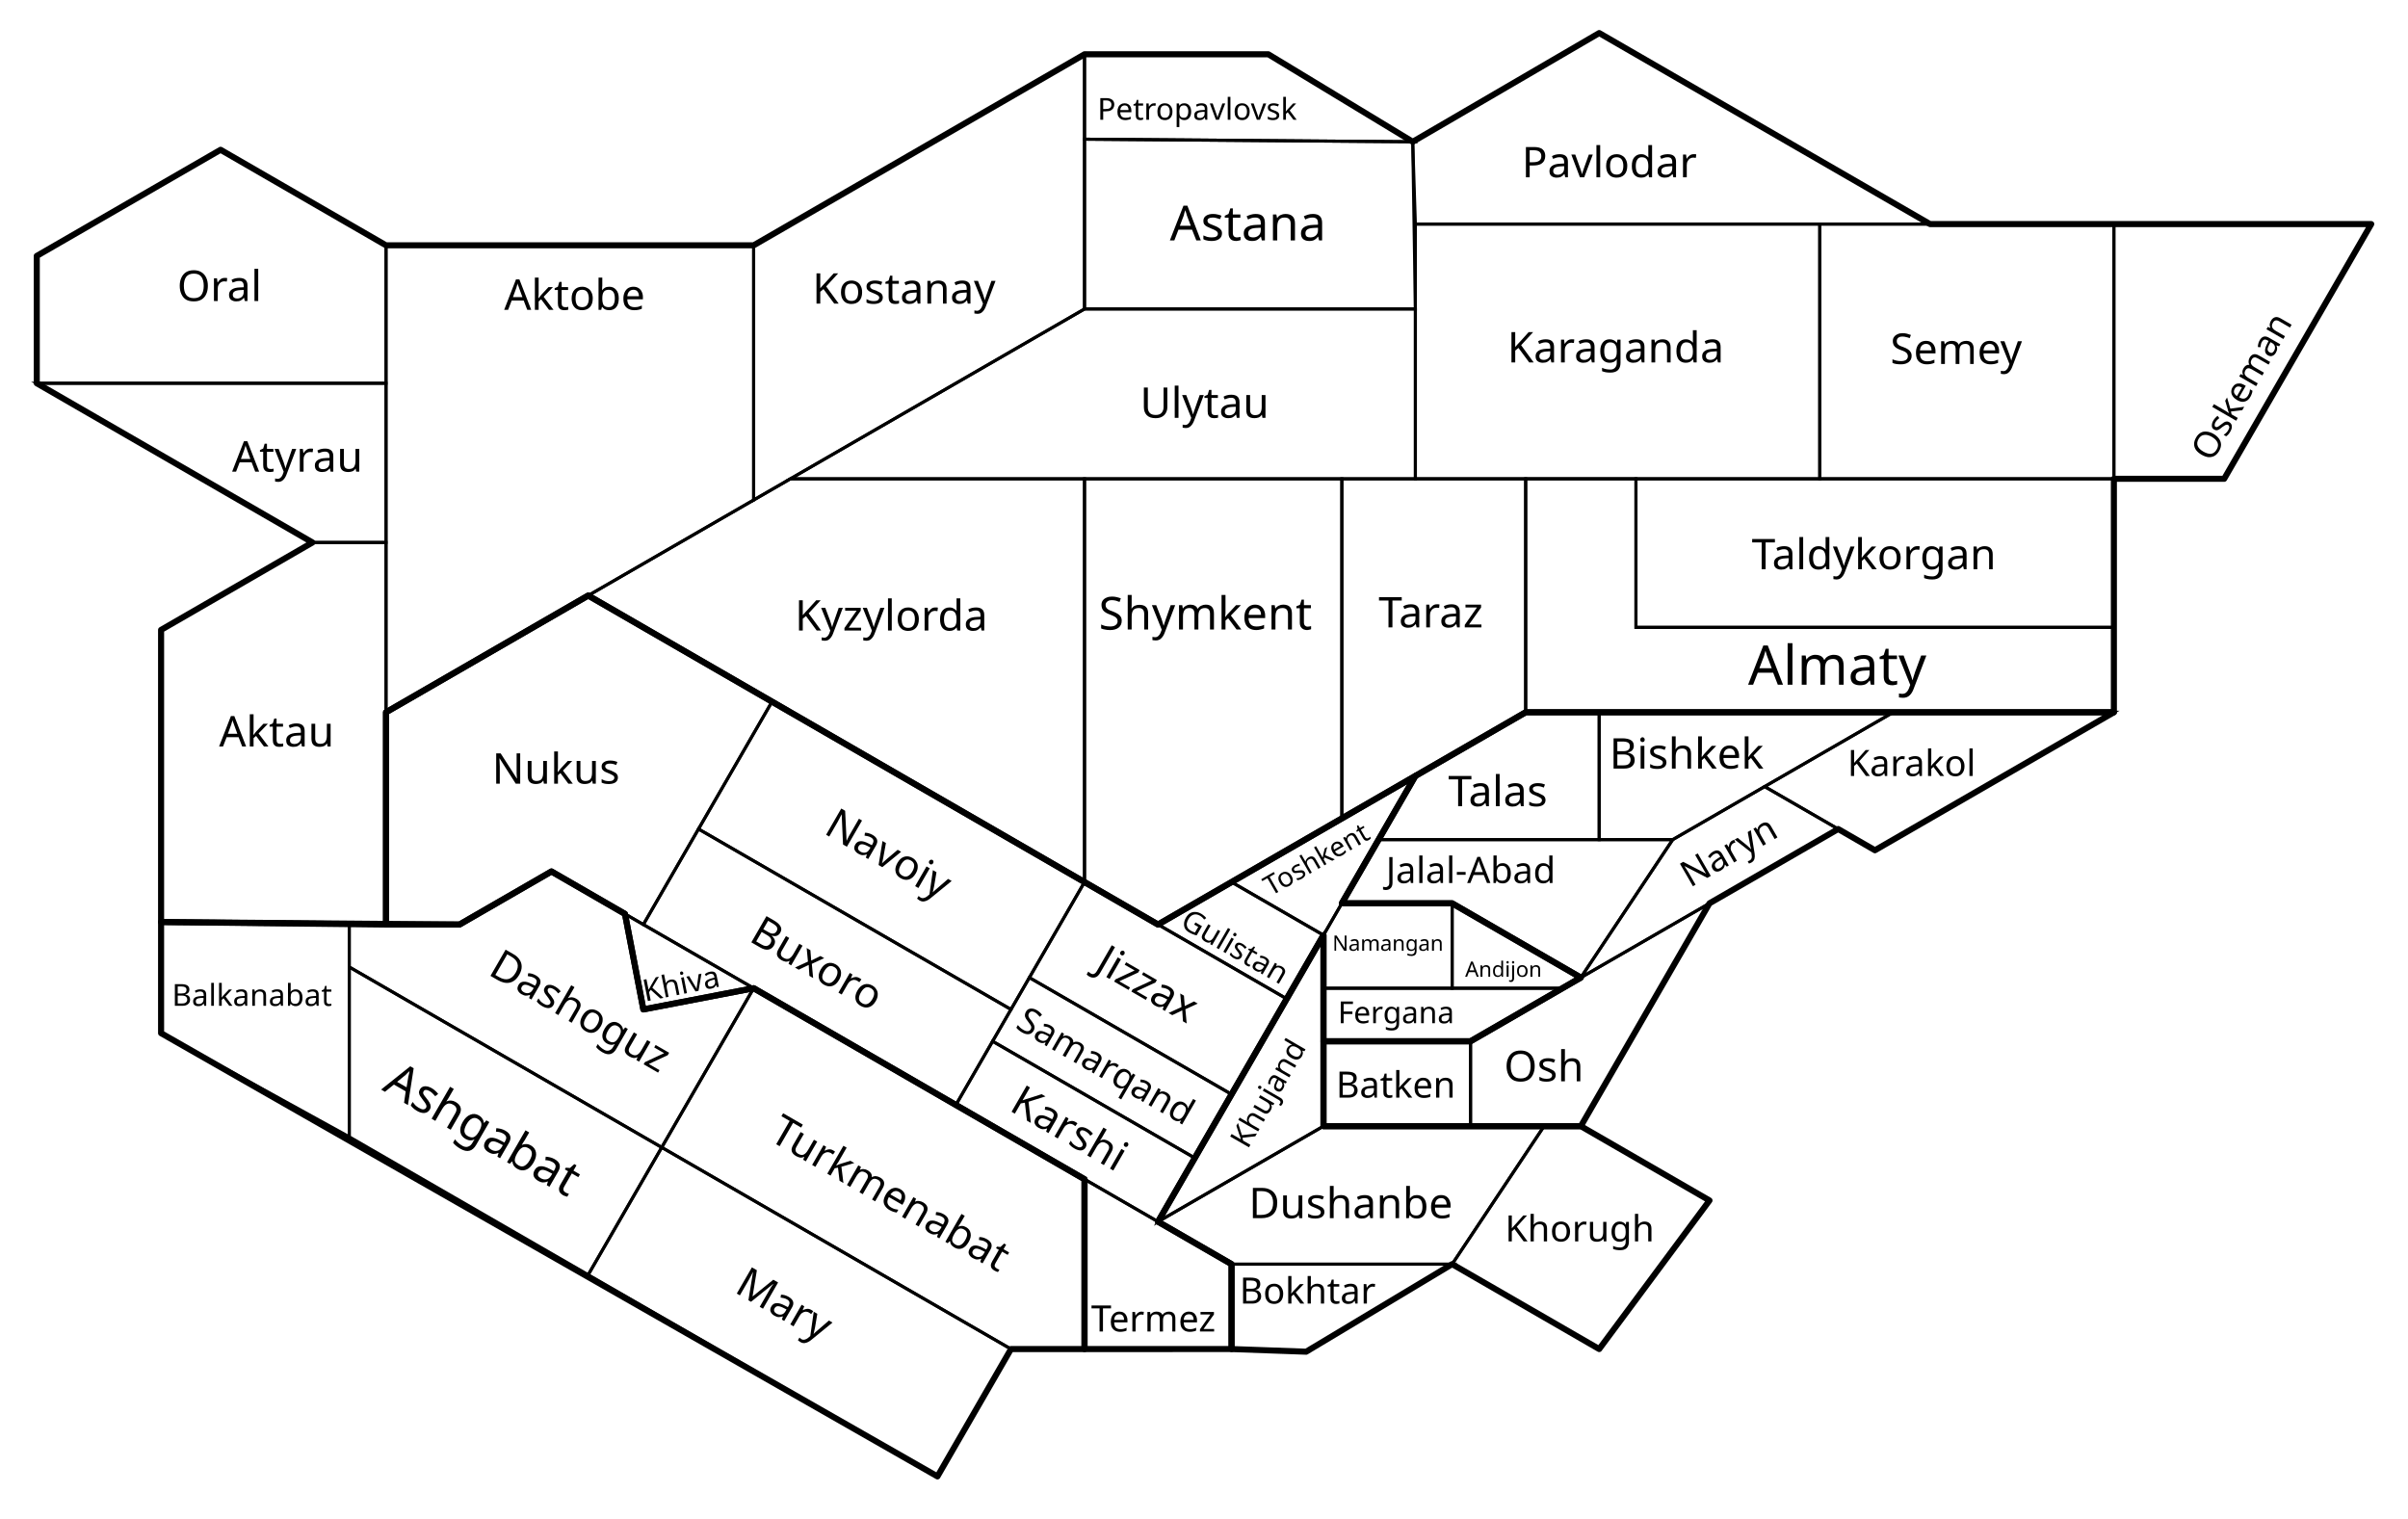
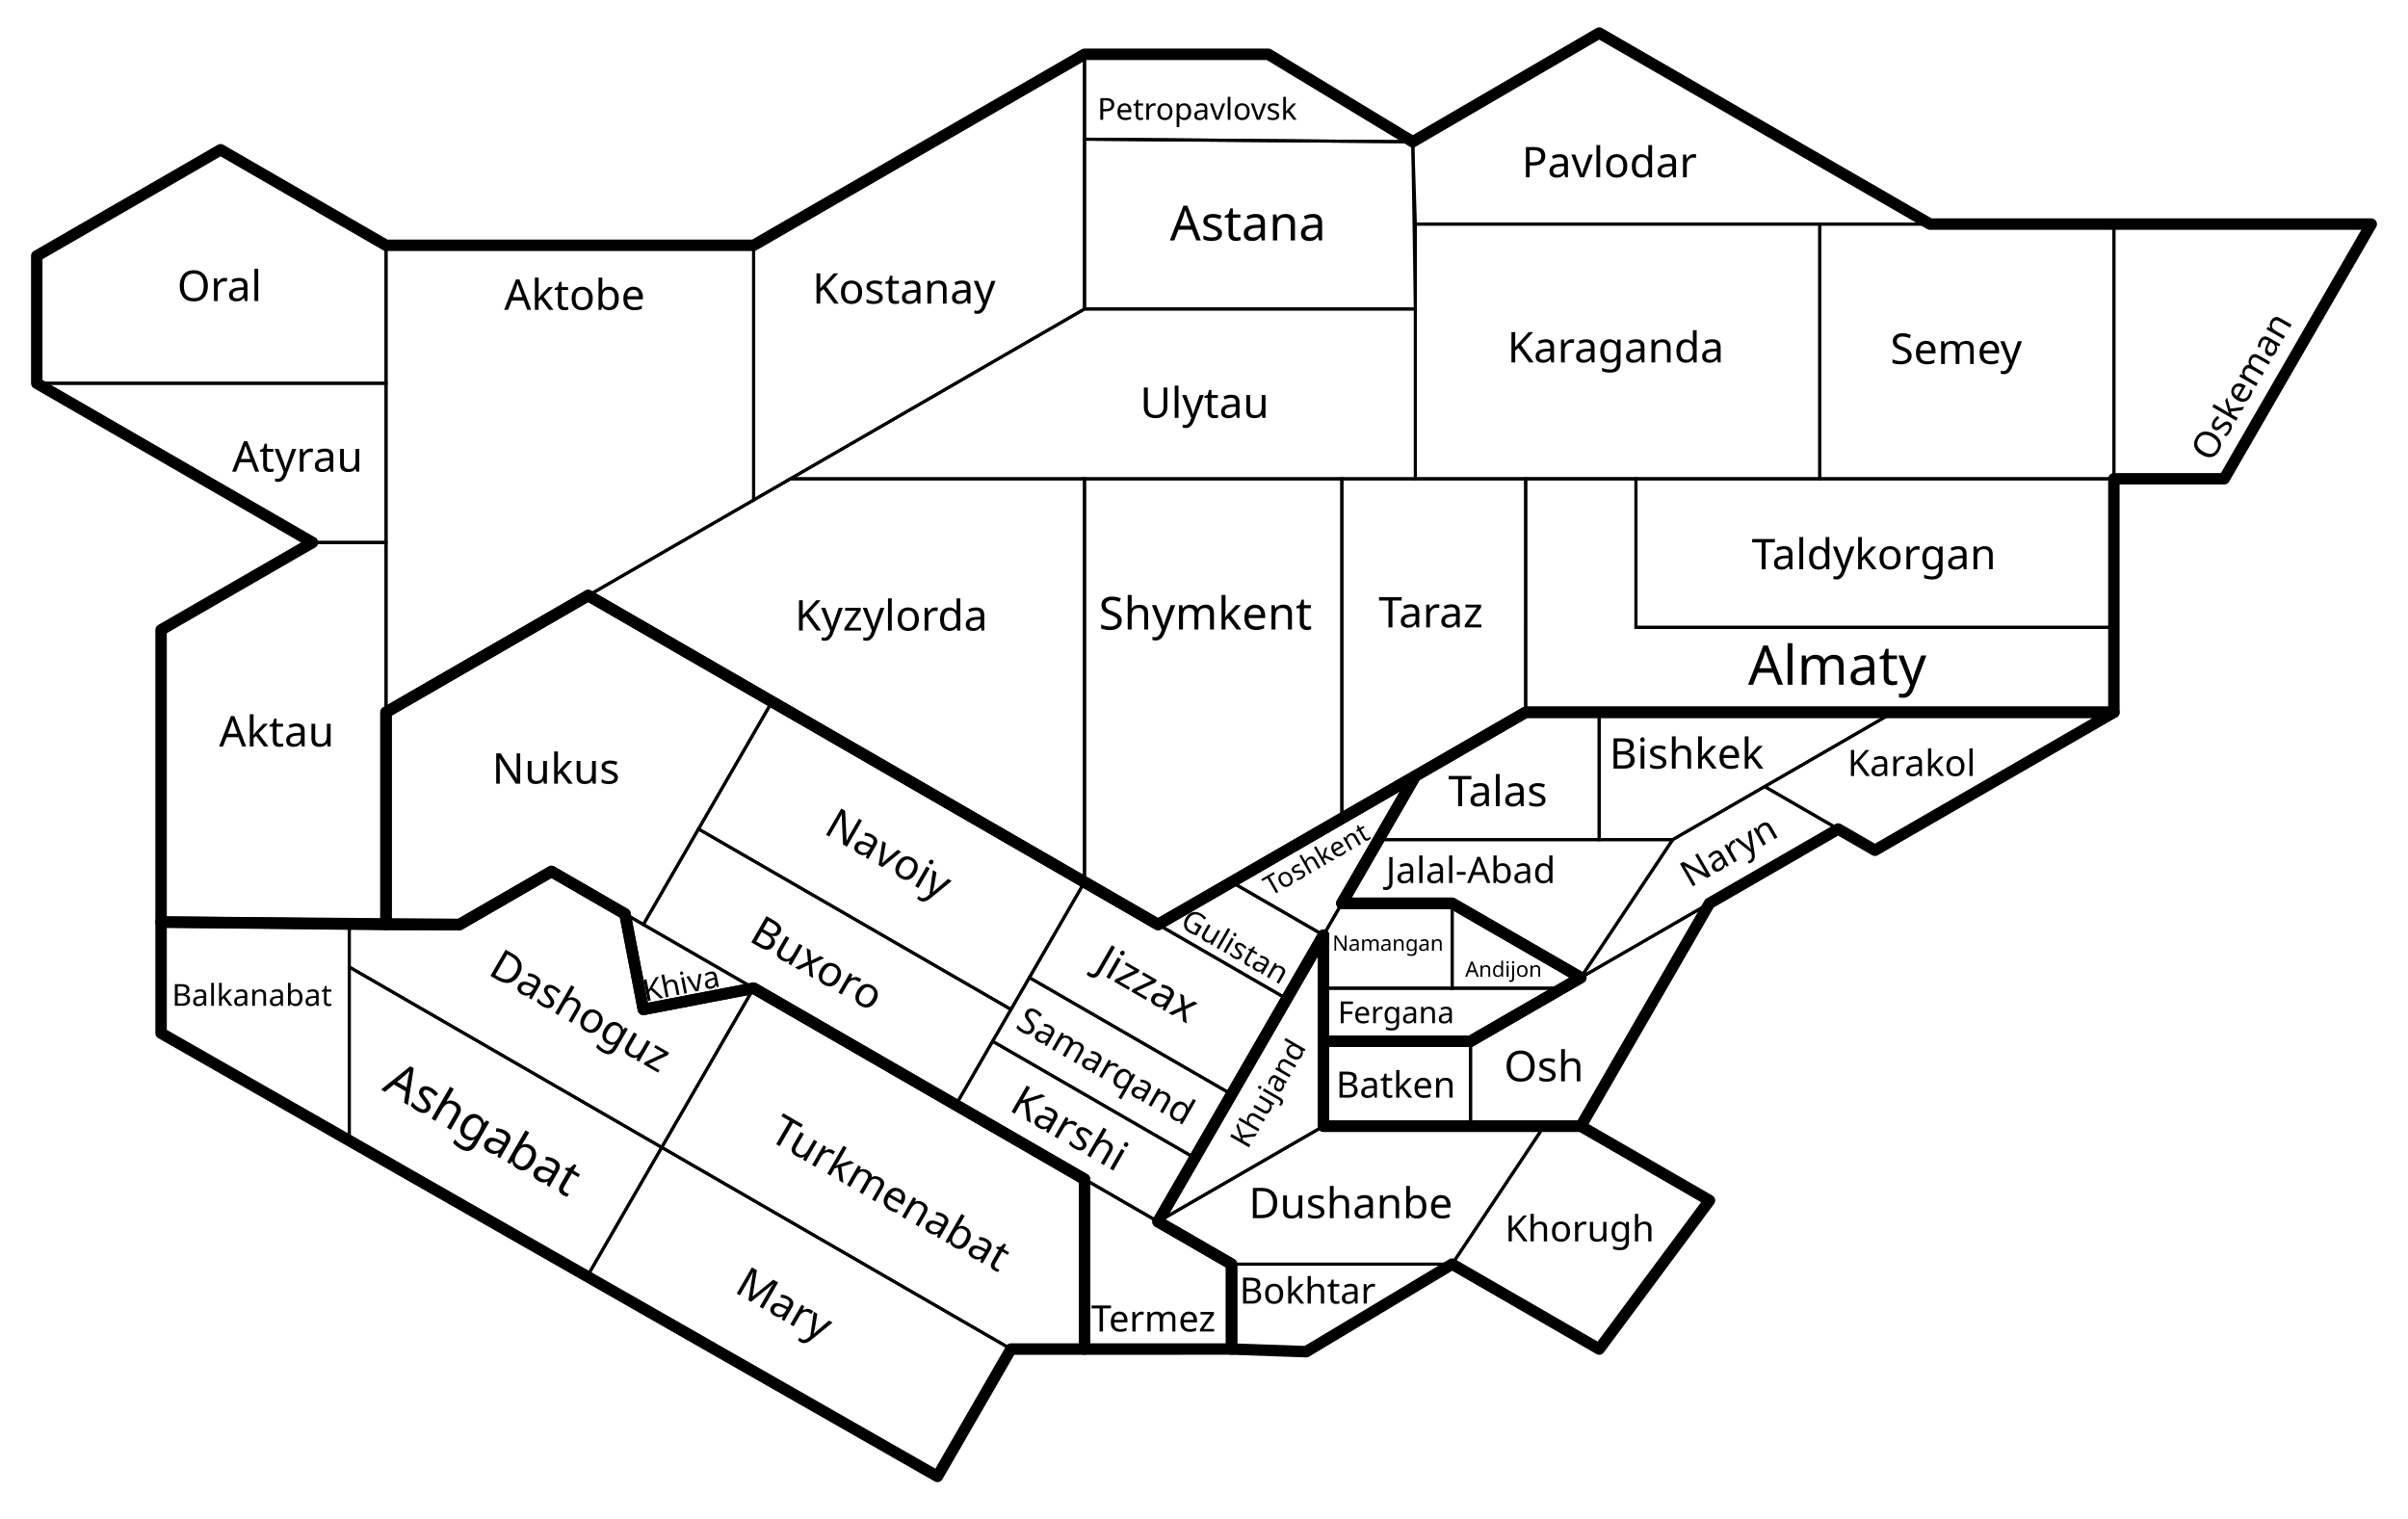
<svg xmlns="http://www.w3.org/2000/svg" width="794.145" height="500.9" viewBox="0 0 210.118 132.53" version="1.1" id="svg8">
  <defs id="defs110" />
  <style id="style2">
    .country {
      display:inline;
      fill:none;
      stroke:#000000;
-       stroke-width:0.529;
+       stroke-width:1;
      stroke-linecap:round;
      stroke-linejoin:round;
      stroke-miterlimit:4;
      stroke-dasharray:none;
      stroke-opacity:1;
    }
    .state {
      fill:none;
      stroke:#000000;
      stroke-width:0.265px;
      stroke-linecap:butt;
      stroke-linejoin:miter;
      stroke-opacity:1;
      cursor: pointer;
    }
    text {
      pointer-events: none;
    }
  </style>
  <g id="layer8" transform="translate(3.207902,0.1058333)">
    <path class="country" d="M 17.264,103.49 V 77.999 L 30.475,70.372 6.416,56.481 V 45.369 L 22.456,36.108 36.891,44.443 H 68.97 L 97.841,27.774 h 16.04 l 12.6,7.633 16.271,-9.485 28.871,16.669 h 38.495 L 197.286,64.816 h -9.624 v 20.373 h -51.326 l -19.247,11.112 -12.832,7.408 -49.722,-28.707 -17.643,10.186 3e-6,18.521 z" id="path72" transform="translate(-6.416108,-23.14381)" />
    <path class="state" d="M 30.475,62.045 62.554,43.524 V 21.299 H 30.475 Z" id="path939" data-country="Aktobe" />
    <path class="state" d="M 30.475,21.299 16.04,12.965 0,22.225 v 11.112 l 30.475,-1e-6 z" id="path941" data-country="Oral" />
    <path class="state" d="m 0,33.337 24.059,13.891 h 6.416 V 33.337 Z" id="path943" data-country="Atyrau" />
    <path class="state" d="M 24.059,47.228 10.848,54.856 v 25.491 l 19.627,0.219 V 47.228 Z" id="path945" data-country="Aktau" />
    <path class="state" d="M 48.119,51.858 65.762,41.672 h 25.663 v 35.19 z" id="path947" data-country="Qyzylorda" />
    <path class="state" d="M 91.425,76.861 V 41.672 h 22.455 v 29.633 l -16.04,9.26 z" id="path949" data-country="Turkistan" />
    <path class="state" d="M 113.881,71.305 V 41.672 h 16.04 v 20.373 z" id="path951" data-country="Jambyl" />
    <path class="state" d="m 129.92,41.672 9.623,-3.55e-4 v 12.964 h 41.702 l 0.002,7.409 h -51.326 z" id="path953" data-country="Almaty" />
    <path class="state" d="M 181.246,41.672 V 19.447 h 22.455 L 190.87,41.672 Z" id="path955" data-country="Oskemen" />
    <path class="state" d="m 139.543,41.672 41.704,3.55e-4 -0.002,12.964 h -41.702 z" id="path957" data-country="Jetisu" />
    <path class="state" d="M 181.246,19.447 V 41.672 H 155.583 V 19.447 Z" id="path961" data-country="Abai" />
    <path class="state" d="M 65.762,41.672 91.425,26.855 H 120.296 V 41.672 Z" id="path963" data-country="Ulytau" />
    <path class="state" d="M 62.554,43.524 V 21.299 L 91.425,4.63 V 26.855 Z" id="path967" data-country="Qostanai" />
    <path class="state" d="M 91.425,4.63 H 107.465 L 120.065,12.264 91.425,12.039 Z" id="path971" data-country="Petropavl" />
    <path class="state" d="M 91.425,12.039 V 26.855 H 120.296 L 120.065,12.264 Z" id="path973" data-country="Astana" />
    <path class="state" d="m 120.296,19.447 h 35.287 V 41.672 h -35.287 z" id="path975" data-country="Karaganda" />
    <path class="state" d="m 120.065,12.264 0.231,7.183 h 44.911 L 136.336,2.778 Z" id="path979" data-country="Pavlodar" />
    <text xml:space="preserve" style="font-size:4.763px;line-height:1.25;font-family:sans-serif;stroke-width:0.265" x="149.329" y="59.637" id="text156" data-country-name="Almaty">Almaty</text>
    <text xml:space="preserve" style="font-size:3.704px;line-height:1.25;font-family:sans-serif;stroke-width:0.265" x="149.654" y="49.566" id="text160" data-country-name="Jetisu">Taldykorgan</text>
    <text xml:space="preserve" style="font-size:3.704px;line-height:1.25;font-family:sans-serif;stroke-width:0.265" x="117.088" y="54.636" id="text164" data-country-name="Jambyl">Taraz</text>
    <text xml:space="preserve" style="font-size:3.969px;line-height:1.25;font-family:sans-serif;stroke-width:0.265" x="92.672" y="54.824" id="text168" data-country-name="Turkistan">Shymkent</text>
    <text xml:space="preserve" style="font-size:3.704px;line-height:1.25;font-family:sans-serif;stroke-width:0.265" x="66.151" y="54.914" id="text172" data-country-name="Qyzylorda">Kyzylorda</text>
    <text xml:space="preserve" style="font-size:3.704px;line-height:1.25;font-family:sans-serif;stroke-width:0.265" x="12.259" y="26.158" id="text178" data-country-name="Oral">Oral</text>
    <text xml:space="preserve" style="font-size:3.704px;line-height:1.25;font-family:sans-serif;stroke-width:0.265" x="40.786" y="26.929" id="text182" data-country-name="Aktobe">Aktobe</text>
    <text xml:space="preserve" style="font-size:3.704px;line-height:1.25;font-family:sans-serif;stroke-width:0.265" x="67.681" y="26.386" id="text186" data-country-name="Qostanai">Kostanay</text>
    <text xml:space="preserve" style="font-size:2.646px;line-height:1.25;font-family:sans-serif;stroke-width:0.265" x="92.553" y="10.345" data-country-name="Petropavl" id="text190">Petropavlovsk</text>
    <text xml:space="preserve" style="font-size:4.233px;line-height:1.25;font-family:sans-serif;stroke-width:0.265" x="98.872" y="20.877" id="text194" data-country-name="Astana">Astana</text>
    <text xml:space="preserve" style="font-size:3.704px;line-height:1.25;font-family:sans-serif;stroke-width:0.265" x="128.322" y="31.516" id="text198" data-country-name="Karaganda">Karaganda</text>
    <text xml:space="preserve" style="font-size:3.704px;line-height:1.25;font-family:sans-serif;stroke-width:0.265" x="129.583" y="15.362" id="text202" data-country-name="Pavlodar">Pavlodar</text>
    <text xml:space="preserve" style="font-size:3.704px;line-height:1.25;font-family:sans-serif;stroke-width:0.265" x="96.279" y="36.351" id="text206" data-country-name="Ulytau">Ulytau</text>
    <text xml:space="preserve" style="font-size:3.704px;line-height:1.25;font-family:sans-serif;stroke-width:0.265" x="161.74" y="31.652" id="text210" data-country-name="Abai">Semey</text>
    <text xml:space="preserve" style="font-size:3.175px;line-height:1.25;font-family:sans-serif;stroke-width:0.265" x="59.66" y="181.066" id="text214-7" transform="rotate(-60)" data-country-name="Oskemen" />
    <text xml:space="preserve" style="font-size:3.175px;line-height:1.25;font-family:sans-serif;stroke-width:0.265" x="59.991" y="184.505" id="text214" transform="rotate(-60)" data-country-name="Oskemen">Oskeman</text>
    <text xml:space="preserve" style="font-size:3.704px;line-height:1.25;font-family:sans-serif;stroke-width:0.265" x="17.046" y="41.05" id="text218" data-country-name="Atyrau">Atyrau</text>
    <text xml:space="preserve" style="font-size:3.704px;line-height:1.25;font-family:sans-serif;stroke-width:0.265" x="15.912" y="65.031" id="text222" data-country-name="Aktau">Aktau</text>
  </g>
  <g id="layer6" transform="translate(3.207902,0.1058333)">
    <path class="country" d="m 120.297,101.857 6.416,-11.112 9.624,-5.556 51.326,-2e-6 -20.851,12.039 -3.208,-1.852 -11.228,6.482 -11.228,19.447 h -22.455 v -7.408 h 12.832 l 9.624,-5.556 -11.228,-6.482 z" id="path66" transform="translate(-6.416108,-23.14381)" />
    <path class="state" d="m 120.296,67.601 -3.208,5.556 h 19.247 V 62.045 h -6.416 z" id="path75" data-country="Talas" />
    <path class="state" d="m 136.336,73.157 h 6.416 l 19.247,-11.112 h -25.663 z" id="path77" data-country="Bishkek" />
    <path class="state" d="m 161.999,62.045 19.247,-2e-6 -20.851,12.039 -9.624,-5.556 z" id="path79" data-country="Karakol" />
    <path class="state" d="m 117.088,73.157 -3.208,5.556 h 9.624 l 11.228,6.482 8.02,-12.039 z" id="path81" data-country="Jalal-Abad" />
    <path class="state" d="m 112.277,98.16 v -7.408 h 12.832 v 7.408 z" id="path84" data-country="Batken" />
    <path class="state" d="m 125.108,98.16 9.624,-10e-7 11.228,-19.447 -20.851,12.039 z" id="path86" data-country="Osh" />
    <path class="state" d="m 150.771,68.527 -8.02,4.63 -8.02,12.039 22.455,-12.965 z" id="path88" data-country="Naryn" />
    <text xml:space="preserve" style="font-size:3.704px;line-height:1.25;font-family:sans-serif;stroke-width:0.265" x="128.036" y="94.245" id="text294" data-country-name="Osh">Osh</text>
    <text xml:space="preserve" style="font-size:3.175px;line-height:1.25;font-family:sans-serif;stroke-width:0.265" x="86.232" y="139.131" id="text298" data-country-name="Naryn" transform="rotate(-30)">Naryn</text>
    <text xml:space="preserve" style="font-size:3.175px;line-height:1.25;font-family:sans-serif;stroke-width:0.265" x="117.724" y="76.945" id="text302" data-country-name="Jalal-Abad">Jalal-Abad</text>
    <text xml:space="preserve" style="font-size:3.704px;line-height:1.25;font-family:sans-serif;stroke-width:0.265" x="137.23" y="66.958" id="text306" data-country-name="Bishkek">Bishkek</text>
    <text xml:space="preserve" style="font-size:3.704px;line-height:1.25;font-family:sans-serif;stroke-width:0.265" x="123.167" y="70.242" id="text310" data-country-name="Talas">Talas</text>
    <text xml:space="preserve" style="font-size:3.175px;line-height:1.25;font-family:sans-serif;stroke-width:0.265" x="157.989" y="67.605" id="text314" data-country-name="Karakol">Karakol</text>
    <text xml:space="preserve" style="font-size:3.175px;line-height:1.25;font-family:sans-serif;stroke-width:0.265" x="113.362" y="95.666" id="text318" data-country-name="Batken">Batken</text>
  </g>
  <g id="layer7" transform="translate(3.207902,0.1058333)">
    <path class="country" d="m 97.841,140.751 v -14.817 l -28.871,-16.669 -9.624,1.852 -1.604,-8.334 -6.416,-3.704 -8.02,4.63 H 36.891 V 85.189 l 17.643,-10.186 49.722,28.707 22.455,-12.965 -6.416,11.112 h 9.624 l 11.228,6.482 -9.624,5.556 h -12.832 v -9.26 l -14.436,25.003 6.416,3.704 v 7.408 z" id="path54" transform="translate(-6.416108,-23.14381)" />
    <path class="state" d="M 30.475,80.566 V 62.045 L 48.119,51.858 64.158,61.119 52.93,80.566 44.911,75.935 36.891,80.566 Z" id="path92" data-country="Karakalpakstan" />
    <path class="state" d="m 104.257,110.199 v 7.408 H 91.425 v -14.817 z" id="path94" data-country="Surxondaryo" />
    <path class="state" d="m 112.277,86.122 20.851,10e-7 -8.02,4.63 h -12.832 z" id="path96" data-country="Fergana" />
    <path class="state" d="m 133.128,86.122 1.604,-0.926 -11.228,-6.482 v 7.408 z" id="path98" data-country="Andijon" />
    <path class="state" d="m 123.504,86.122 h -11.228 v -4.63 l 1.604,-2.778 h 9.624 z" id="path100" data-country="Namangan" />
    <path class="state" d="m 120.296,67.601 -8.02,13.891 -8.02,-4.63 z" id="path102" data-country="Toshkent" />
    <path class="state" d="M 91.425,76.861 109.069,87.048 104.257,95.382 86.613,85.196 Z" id="path104" data-country="Jizzax" />
    <path class="state" d="M 64.158,61.119 91.425,76.861 85.009,87.974 57.742,72.231 Z" id="path106" data-country="Navoiy" />
    <path class="state" d="M 85.009,87.974 57.742,72.231 52.93,80.566 80.198,96.308 Z" id="path108" data-country="Buxoro" />
    <path class="state" d="m 86.613,85.196 -3.208,5.556 17.643,10.186 3.208,-5.556 z" id="path112" data-country="Samarqand" />
    <path class="state" d="m 80.198,96.308 3.208,-5.556 17.643,10.186 -3.208,5.556 z" id="path988" data-country="Qashqadaryo" />
    <path class="state" d="m 51.326,79.64 11.228,6.482 -9.624,1.852 z" id="path1000" data-country="Xorazm" />
    <path class="state" d="m 104.257,76.861 8.02,4.63 -3.208,5.556 -11.228,-6.482 z" id="path4538" data-country="Sirdaryo" />
    <text xml:space="preserve" style="font-size:2.381px;line-height:1.25;font-family:sans-serif;stroke-width:0.265" x="54.193" y="121.48" id="text152" transform="rotate(-30)" data-country-name="Toshkent">Toshkent</text>
    <text xml:space="preserve" style="font-size:1.852px;line-height:1.25;font-family:sans-serif;stroke-width:0.265" x="113.049" y="82.854" id="text226" data-country-name="Namangan">Namangan</text>
    <text xml:space="preserve" style="font-size:1.852px;line-height:1.25;font-family:sans-serif;stroke-width:0.265" x="124.635" y="85.123" id="text230" data-country-name="Andijon">Andijon</text>
    <text xml:space="preserve" style="font-size:2.646px;line-height:1.25;font-family:sans-serif;stroke-width:0.265" x="113.536" y="89.173" id="text234" data-country-name="Fergana">Fergana</text>
    <text xml:space="preserve" style="font-size:3.704px;line-height:1.25;font-family:sans-serif;stroke-width:0.265" x="39.73" y="68.271" id="text238" data-country-name="Karakalpakstan">Nukus</text>
    <text xml:space="preserve" style="font-size:3.704px;line-height:1.25;font-family:sans-serif;stroke-width:0.265" x="95.656" y="28.545" id="text242" transform="rotate(30)" data-country-name="Navoiy">Navoiy</text>
    <text xml:space="preserve" style="font-size:3.704px;line-height:1.25;font-family:sans-serif;stroke-width:0.265" x="94.7" y="39.94" id="text246" data-country-name="Buxoro" transform="rotate(30)">Buxoro</text>
    <text xml:space="preserve" style="font-size:3.704px;line-height:1.25;font-family:sans-serif;stroke-width:0.265" x="121.759" y="41.389" id="text250" data-country-name="Qashqadaryo" transform="rotate(30)">Karshi</text>
    <text xml:space="preserve" style="font-size:3.175px;line-height:1.25;font-family:sans-serif;stroke-width:0.265" x="118.654" y="34.907" id="text254" data-country-name="Samarqand" transform="rotate(30)">Samarqand</text>
    <text xml:space="preserve" style="font-size:2.646px;line-height:1.25;font-family:sans-serif;stroke-width:0.265" x="34.862" y="96.027" id="text258" data-country-name="Xorazm" transform="rotate(-11.35137)">Khiva</text>
    <text xml:space="preserve" style="font-size:3.704px;line-height:1.25;font-family:sans-serif;stroke-width:0.265" x="122.078" y="27.077" id="text266" data-country-name="Jizzax" transform="rotate(30)">Jizzax</text>
    <text xml:space="preserve" style="font-size:3.175px;line-height:1.25;font-family:sans-serif;stroke-width:0.265" x="92.003" y="116.072" id="text270" data-country-name="Surxondaryo">Termez</text>
    <text xml:space="preserve" style="font-size:2.646px;line-height:1.25;font-family:sans-serif;stroke-width:0.265" x="126.67" y="20.061" id="text274" data-country-name="Sirdaryo" transform="rotate(30)">Gulistan</text>
  </g>
  <g id="layer5" transform="translate(3.207902,0.1058333)">
    <path class="country" d="m 110.673,140.751 6.509,0.231 12.738,-7.639 12.832,7.408 9.624,-12.965 -11.228,-6.482 h -22.455 v -16.669 l -14.436,25.003 6.416,3.704 z" id="path70" transform="translate(-6.416108,-23.14381)" />
    <path class="state" d="M 112.277,81.492 V 98.16 l -14.436,8.334 z" id="path67" data-country="Sogd" />
    <path class="state" d="m 123.504,110.199 12.832,7.408 9.624,-12.965 -11.228,-6.482 h -3.208 z" id="path60" data-country="Pamir" />
    <path class="state" d="m 110.766,117.838 -6.509,-0.231 v -7.408 h 19.247 z" id="path64" data-country="Bokhtar" />
    <path class="state" d="m 97.841,106.495 6.416,3.704 h 19.247 l 8.02,-12.039 h -19.247 z" id="path71" data-country="Dushanbe" />
    <text xml:space="preserve" style="font-size:2.646px;line-height:1.25;font-family:sans-serif;stroke-width:0.265" x="-33.968" y="141.605" id="text278" data-country-name="Sogd" transform="rotate(-60)">Khujand</text>
    <text xml:space="preserve" style="font-size:3.704px;line-height:1.25;font-family:sans-serif;stroke-width:0.265" x="105.758" y="106.187" id="text282" data-country-name="Dushanbe">Dushanbe</text>
    <text xml:space="preserve" style="font-size:3.175px;line-height:1.25;font-family:sans-serif;stroke-width:0.265" x="104.948" y="113.64" id="text286" data-country-name="Bokhtar">Bokhtar</text>
    <text xml:space="preserve" style="font-size:3.175px;line-height:1.25;font-family:sans-serif;stroke-width:0.265" x="128.118" y="108.212" id="text290" data-country-name="Pamir">Khorugh</text>
  </g>
  <g id="layer4" transform="translate(3.207902,0.1058333)">
    <path class="country" d="m 17.264,113.189 67.746,38.675 6.416,-11.113 h 6.416 v -14.817 l -28.871,-16.669 -9.624,1.852 -1.604,-8.334 -6.416,-3.704 -8.02,4.63 -26.043,-0.219 z" id="path48" transform="translate(-6.416108,-23.14381)" />
    <path class="state" d="m 10.848,80.346 16.419,0.219 V 99.086 L 10.848,90.045 Z" id="path123" data-country="Balkanabat" />
    <path class="state" d="m 85.009,117.607 -30.475,-17.595 8.02,-13.891 28.871,16.669 v 14.817 z" id="path126" data-country="Lebap" />
    <path class="state" d="m 78.594,128.72 6.416,-11.113 -30.475,-17.595 -6.416,11.113 z" id="path128" data-country="Mary" />
    <path class="state" d="M 54.534,100.012 48.119,111.125 27.267,99.086 V 84.27 Z" id="path50" data-country="Ashgabat" />
    <path class="state" d="m 54.534,100.012 8.02,-13.891 -9.624,1.852 -1.604,-8.334 -6.416,-3.704 -8.02,4.63 h -9.624 v 3.704 z" id="path52" data-country="Dashoguz" />
    <text xml:space="preserve" style="font-size:3.704px;line-height:1.25;font-family:sans-serif;stroke-width:0.265" x="76.448" y="53.854" id="text322" data-country-name="Dashoguz" transform="rotate(30)">Dashoguz</text>
    <text xml:space="preserve" style="font-size:4.233px;line-height:1.25;font-family:sans-serif;stroke-width:0.265" x="73.503" y="67.216" id="text326" data-country-name="Ashgabat" transform="rotate(30)">Ashgabat</text>
    <text xml:space="preserve" style="font-size:2.646px;line-height:1.25;font-family:sans-serif;stroke-width:0.265" x="11.801" y="87.657" id="text330" data-country-name="Balkanabat">Balkanabat</text>
    <text xml:space="preserve" style="font-size:3.704px;line-height:1.25;font-family:sans-serif;stroke-width:0.265" x="108.92" y="67.115" id="text334" data-country-name="Mary" transform="rotate(30)">Mary</text>
    <text xml:space="preserve" style="font-size:3.704px;line-height:1.25;font-family:sans-serif;stroke-width:0.265" x="104.888" y="54.109" id="text338" data-country-name="Lebap" transform="rotate(30)">Turkmenabat</text>
  </g>
</svg>
